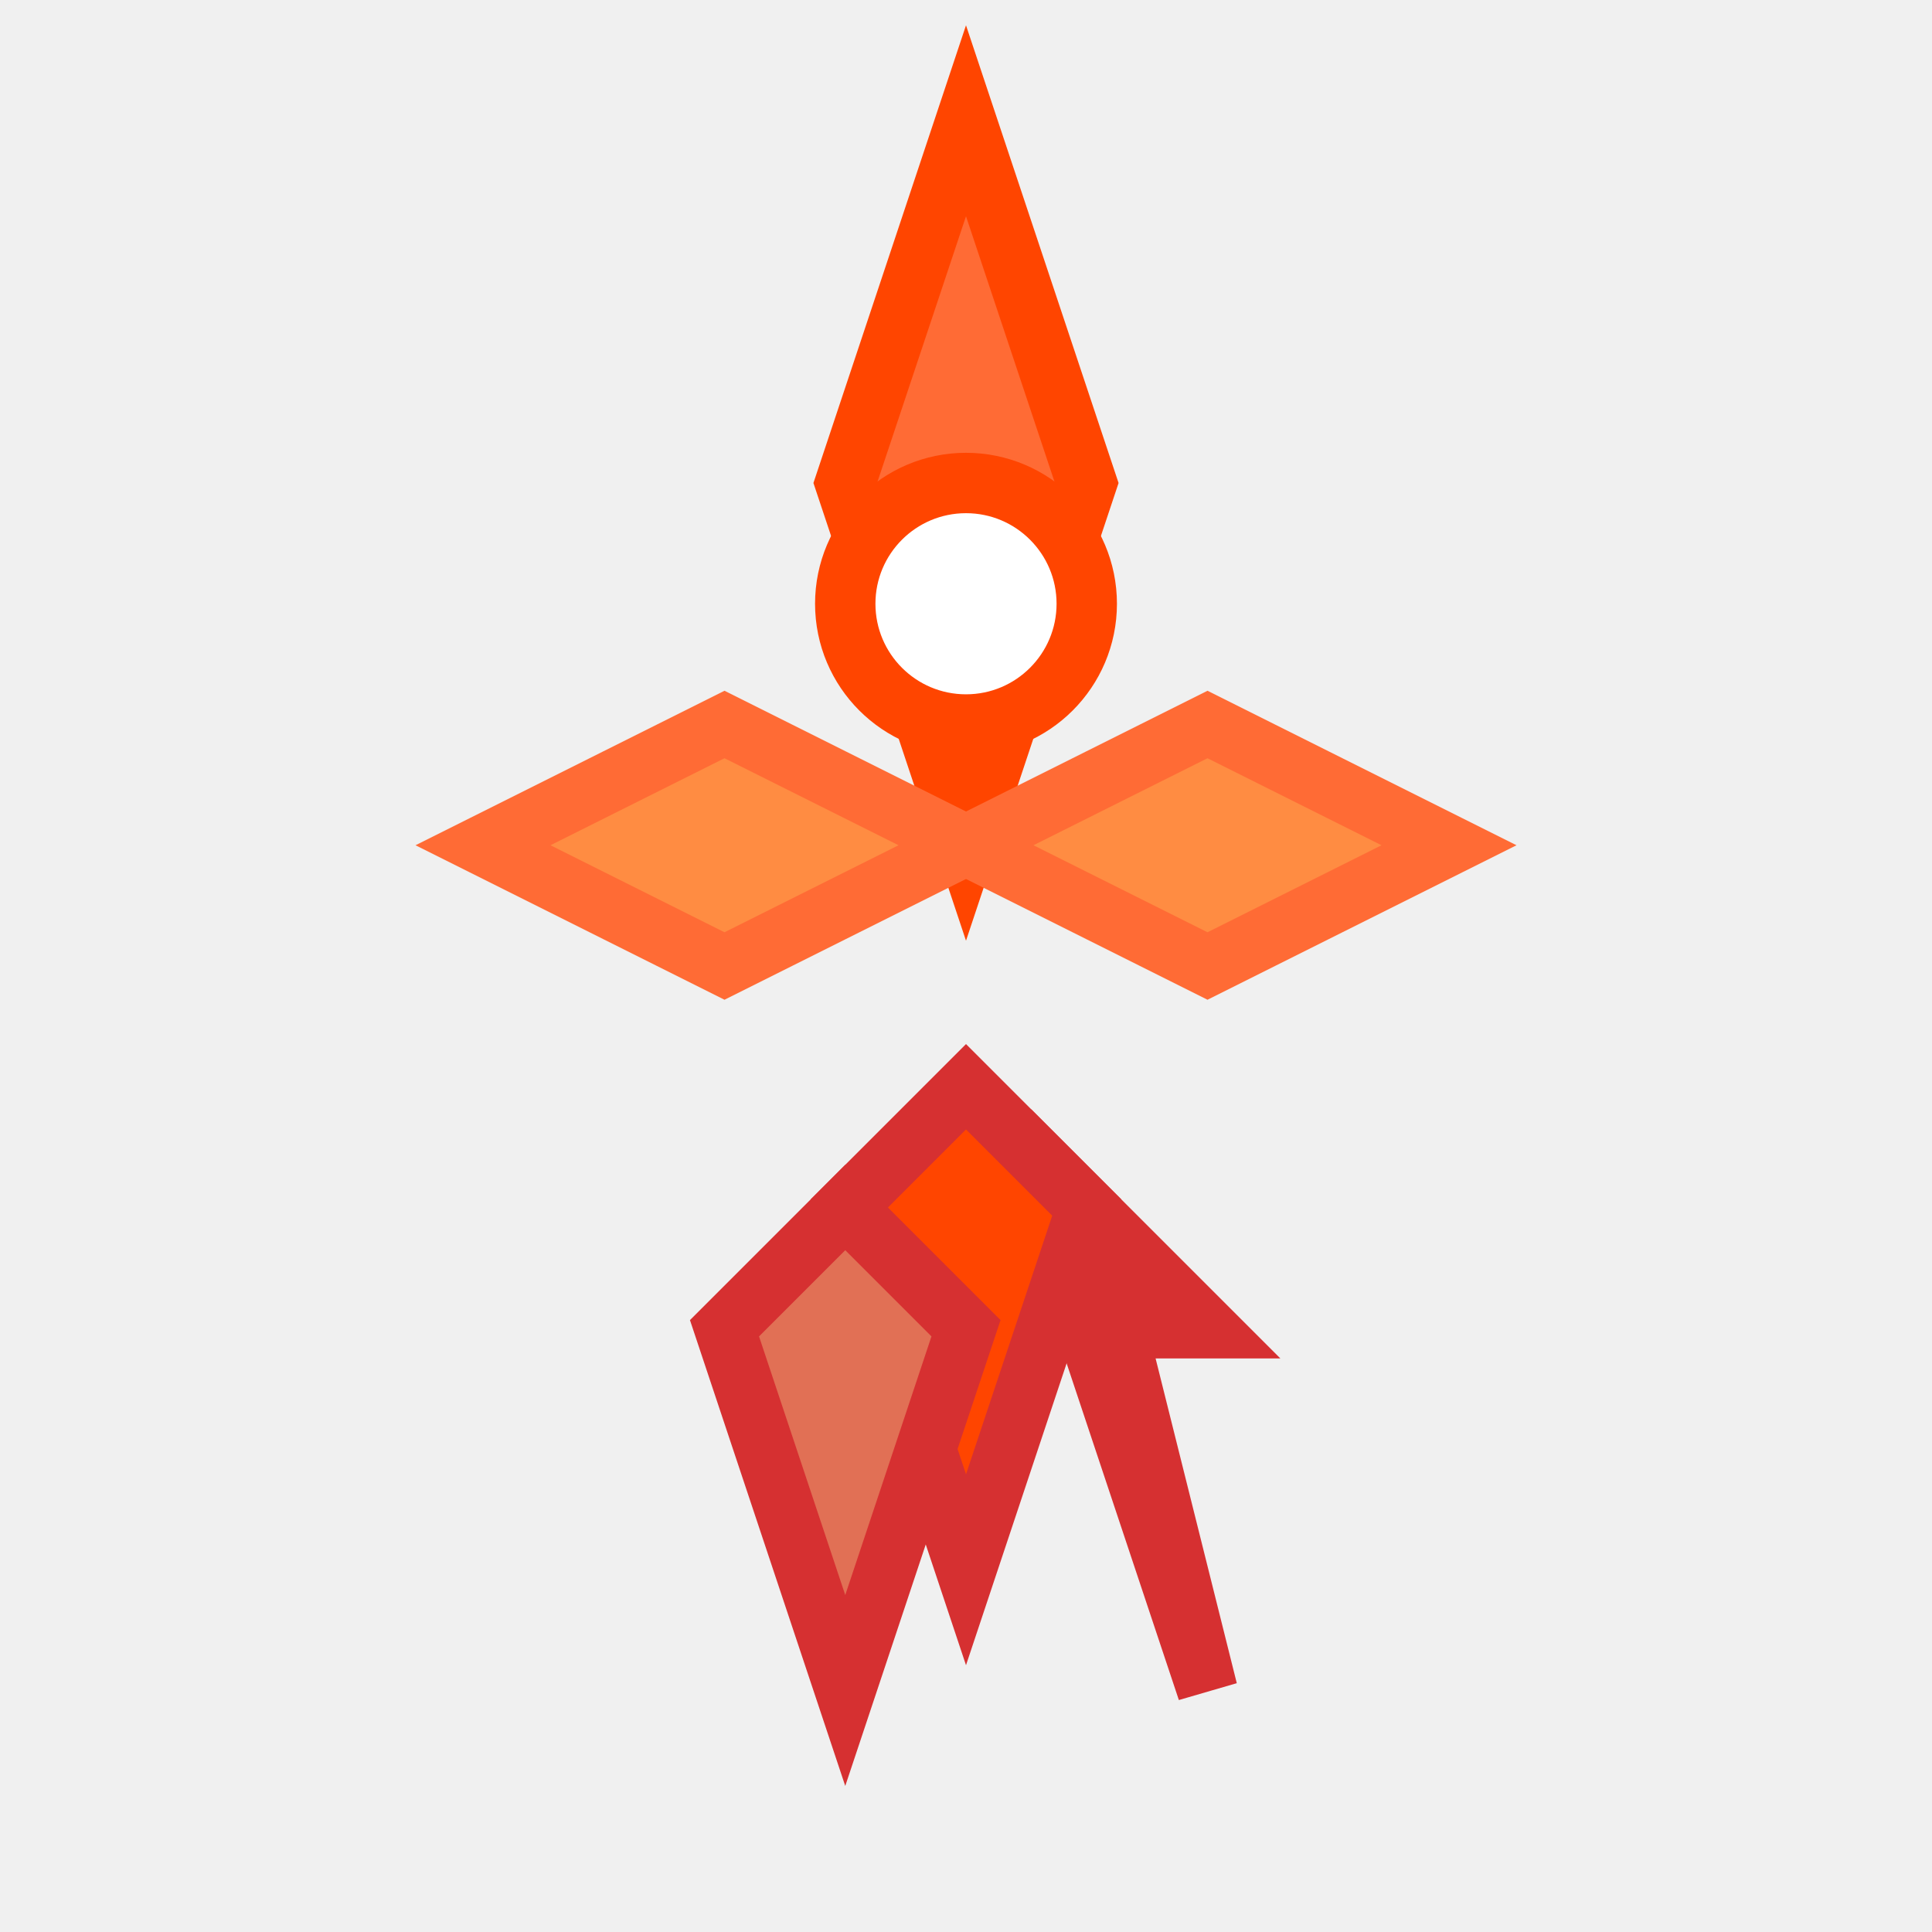
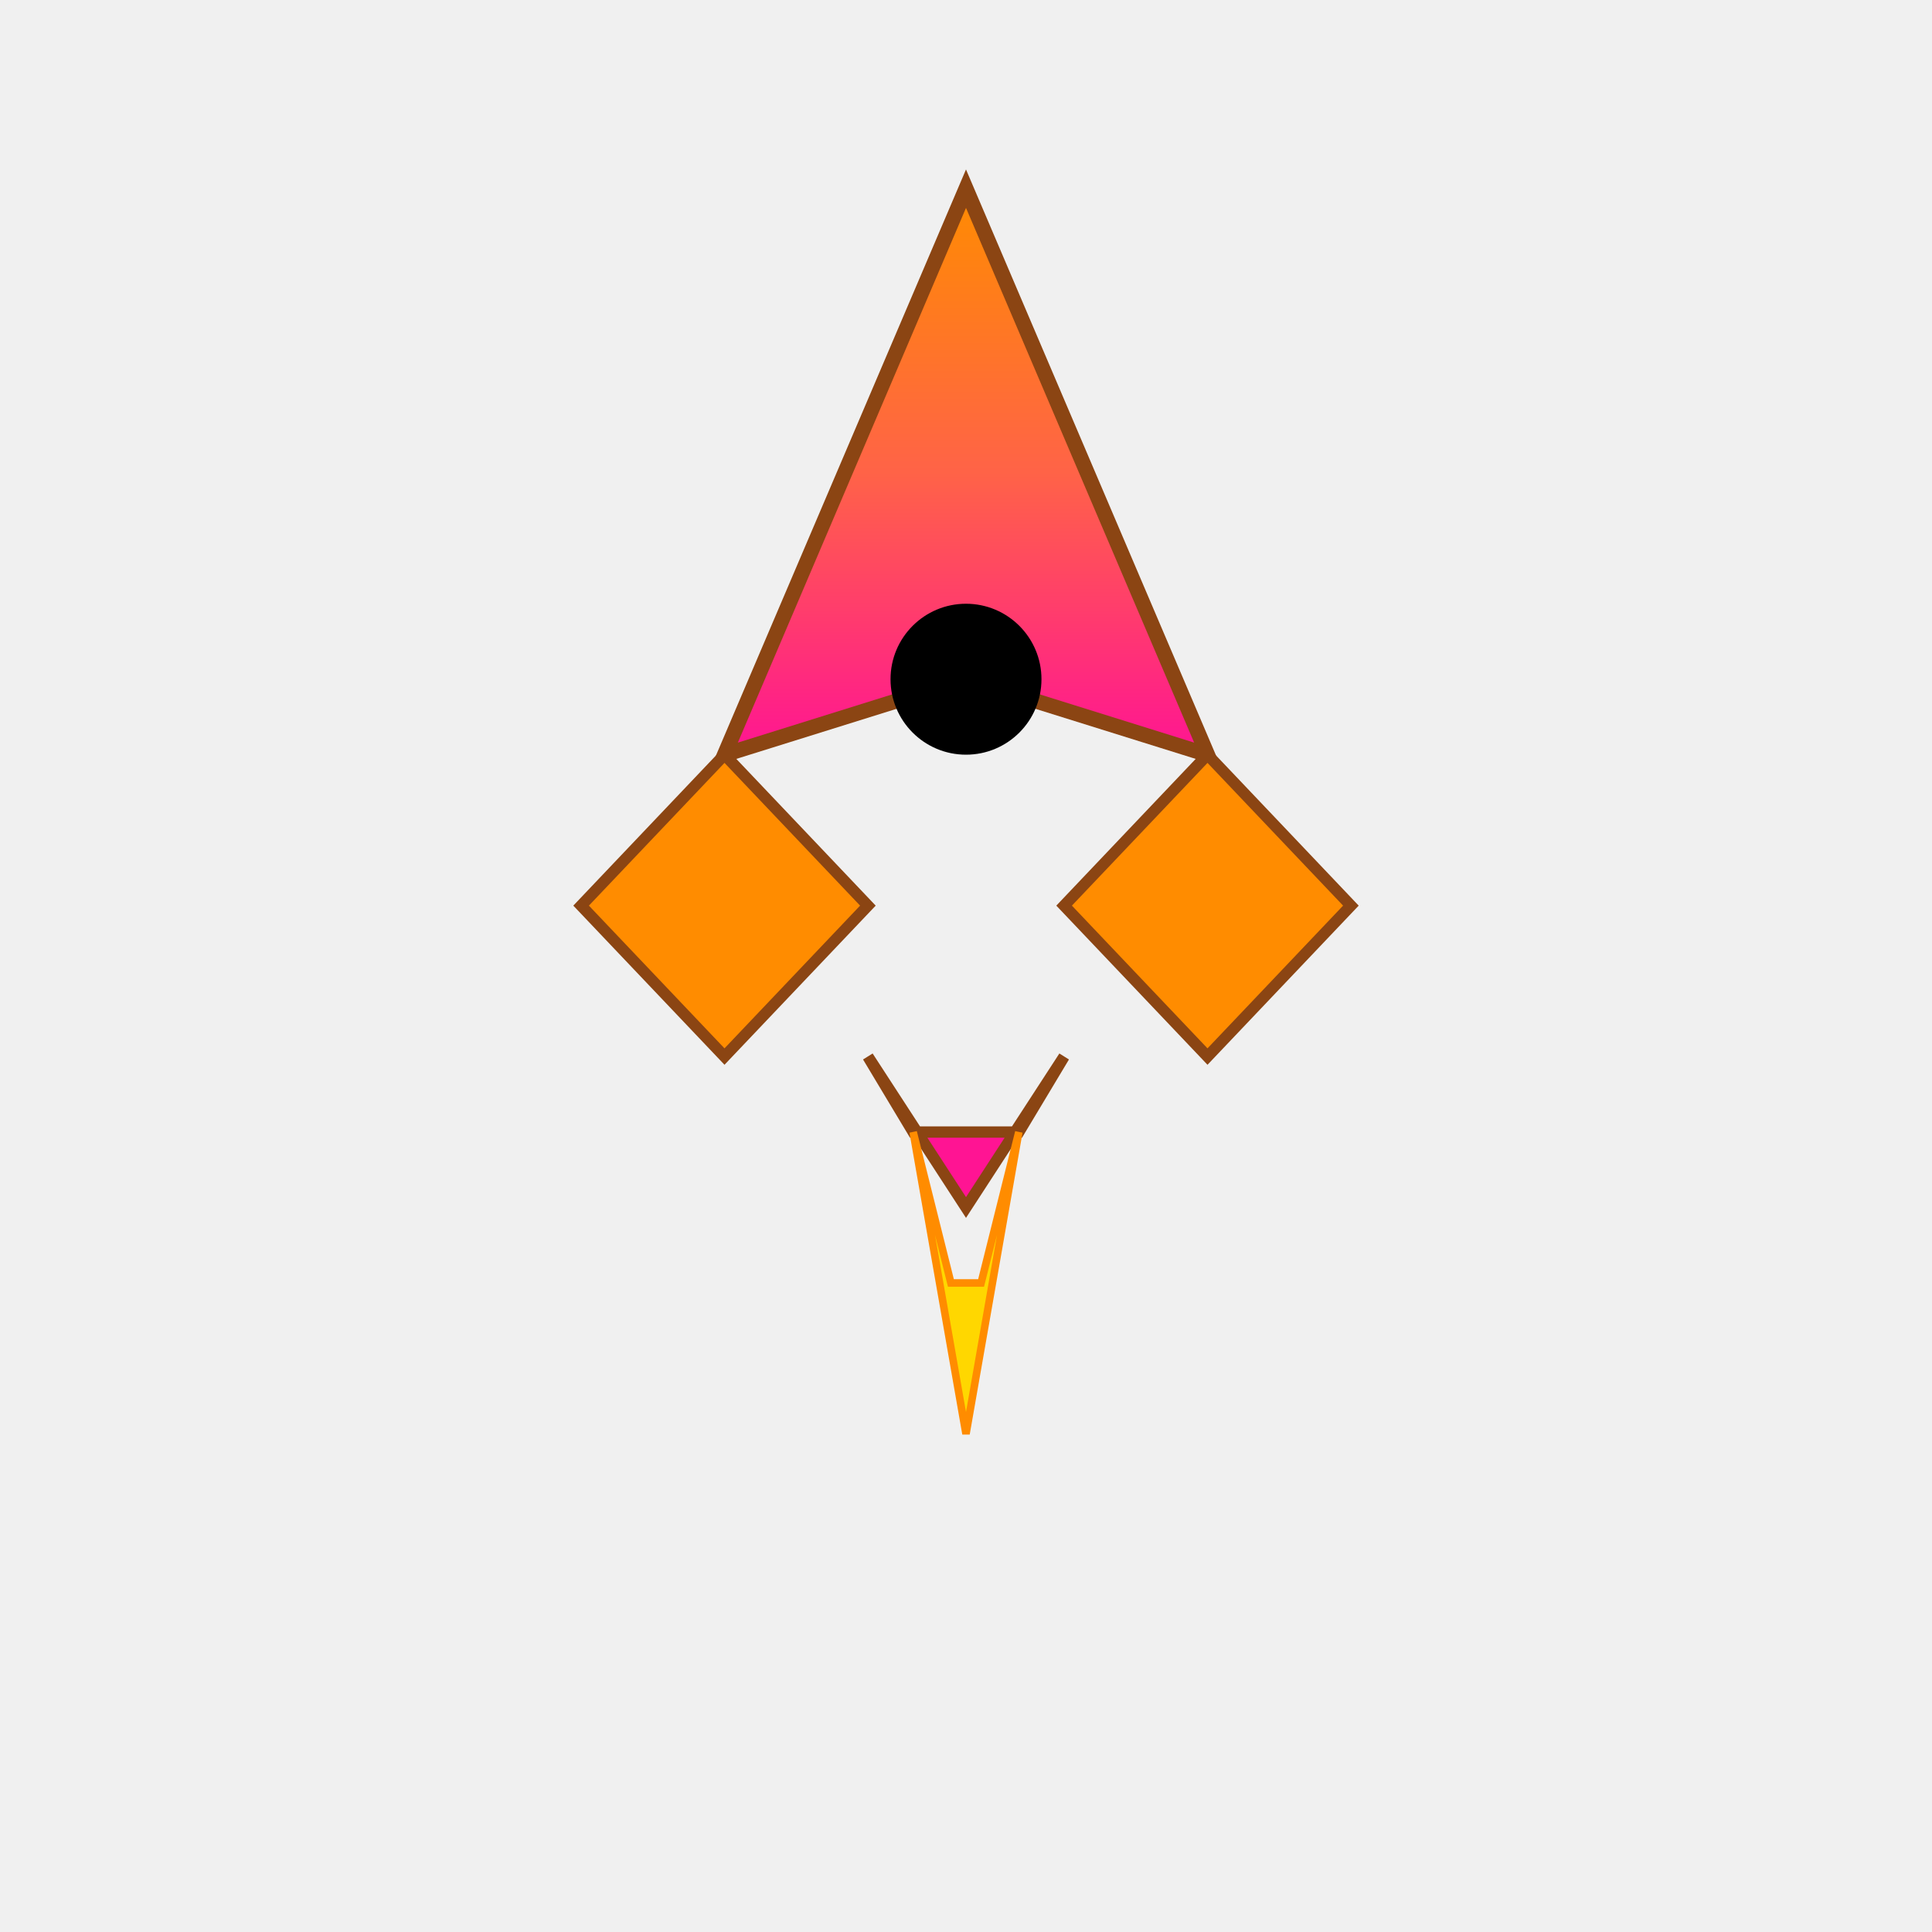
- <svg xmlns="http://www.w3.org/2000/svg" viewBox="0 0 32 32" fill="none">
-   <path d="M16 2L18 8L16 14L14 8L16 2Z" fill="#ff6b35" stroke="#ff4500" stroke-width="1" />
-   <path d="M16 14L20 16L24 14L20 12L16 14Z" fill="#ff8c42" stroke="#ff6b35" stroke-width="1" />
-   <path d="M16 14L12 16L8 14L12 12L16 14Z" fill="#ff8c42" stroke="#ff6b35" stroke-width="1" />
-   <circle cx="16" cy="10" r="2" fill="#fff" stroke="#ff4500" stroke-width="1" />
-   <path d="M14 20L16 26L18 20L16 18L14 20Z" fill="#ff4500" stroke="#d63031" stroke-width="1" />
-   <path d="M12 22L14 28L16 22L14 20L12 22Z" fill="#e17055" stroke="#d63031" stroke-width="1" />
-   <path d="M18 22L20 28L18 20L20 22Z" fill="#e17055" stroke="#d63031" stroke-width="1" />
+ <svg xmlns="http://www.w3.org/2000/svg" width="512" height="512" viewBox="0 0 512 512" fill="none">
+   <defs>
+     <linearGradient id="rocket-gradient" x1="0%" y1="0%" x2="0%" y2="100%">
+       <stop offset="0%" style="stop-color:#FF8C00;stop-opacity:1" />
+       <stop offset="50%" style="stop-color:#FF6347;stop-opacity:1" />
+       <stop offset="100%" style="stop-color:#FF1493;stop-opacity:1" />
+     </linearGradient>
+   </defs>
+   <path d="M256 50 L320 200 L256 180 L192 200 Z" fill="url(#rocket-gradient)" stroke="#8B4513" stroke-width="4" />
+   <circle cx="256" cy="180" r="20" fill="#000000" />
+   <path d="M192 200 L230 240 L192 280 L154 240 Z" fill="#FF8C00" stroke="#8B4513" stroke-width="3" />
+   <path d="M320 200 L358 240 L320 280 L282 240 Z" fill="#FF8C00" stroke="#8B4513" stroke-width="3" />
+   <path d="M230 280 L256 320 L282 280 L270 300 L242 300 Z" fill="#FF1493" stroke="#8B4513" stroke-width="3" />
+   <path d="M242 300 L256 380 L270 300 L260 340 L252 340 Z" fill="#FFD700" stroke="#FF8C00" stroke-width="2" />
</svg>
